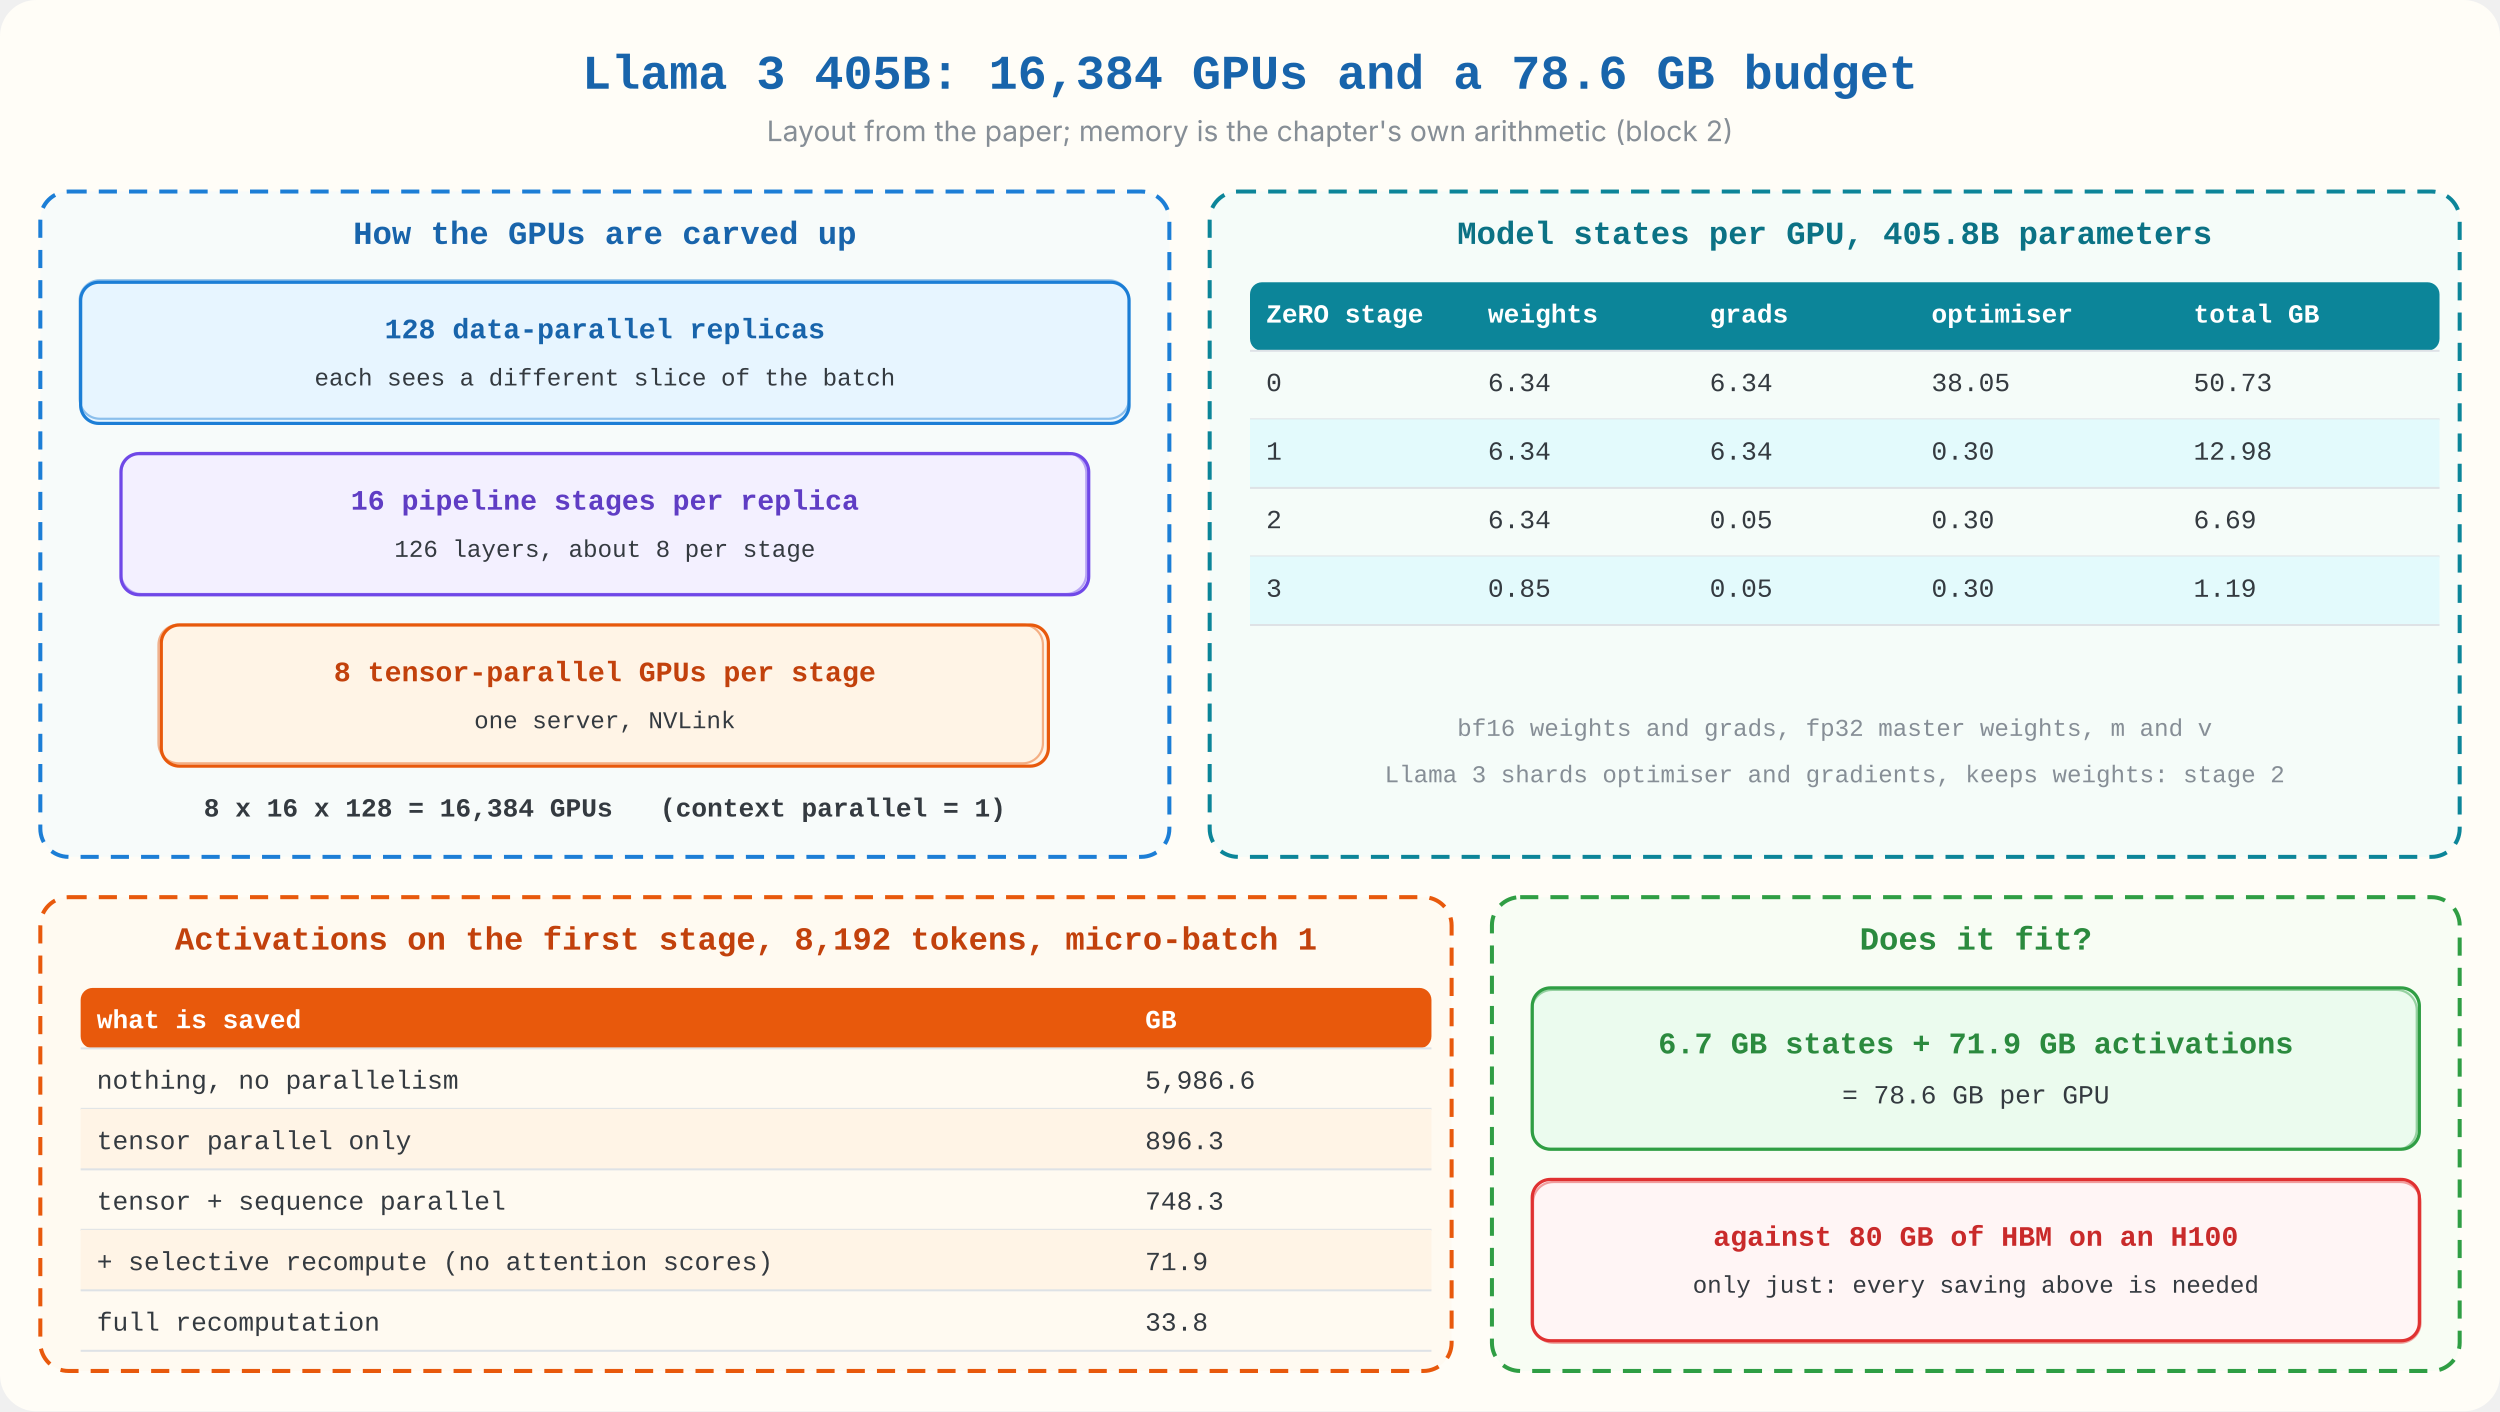
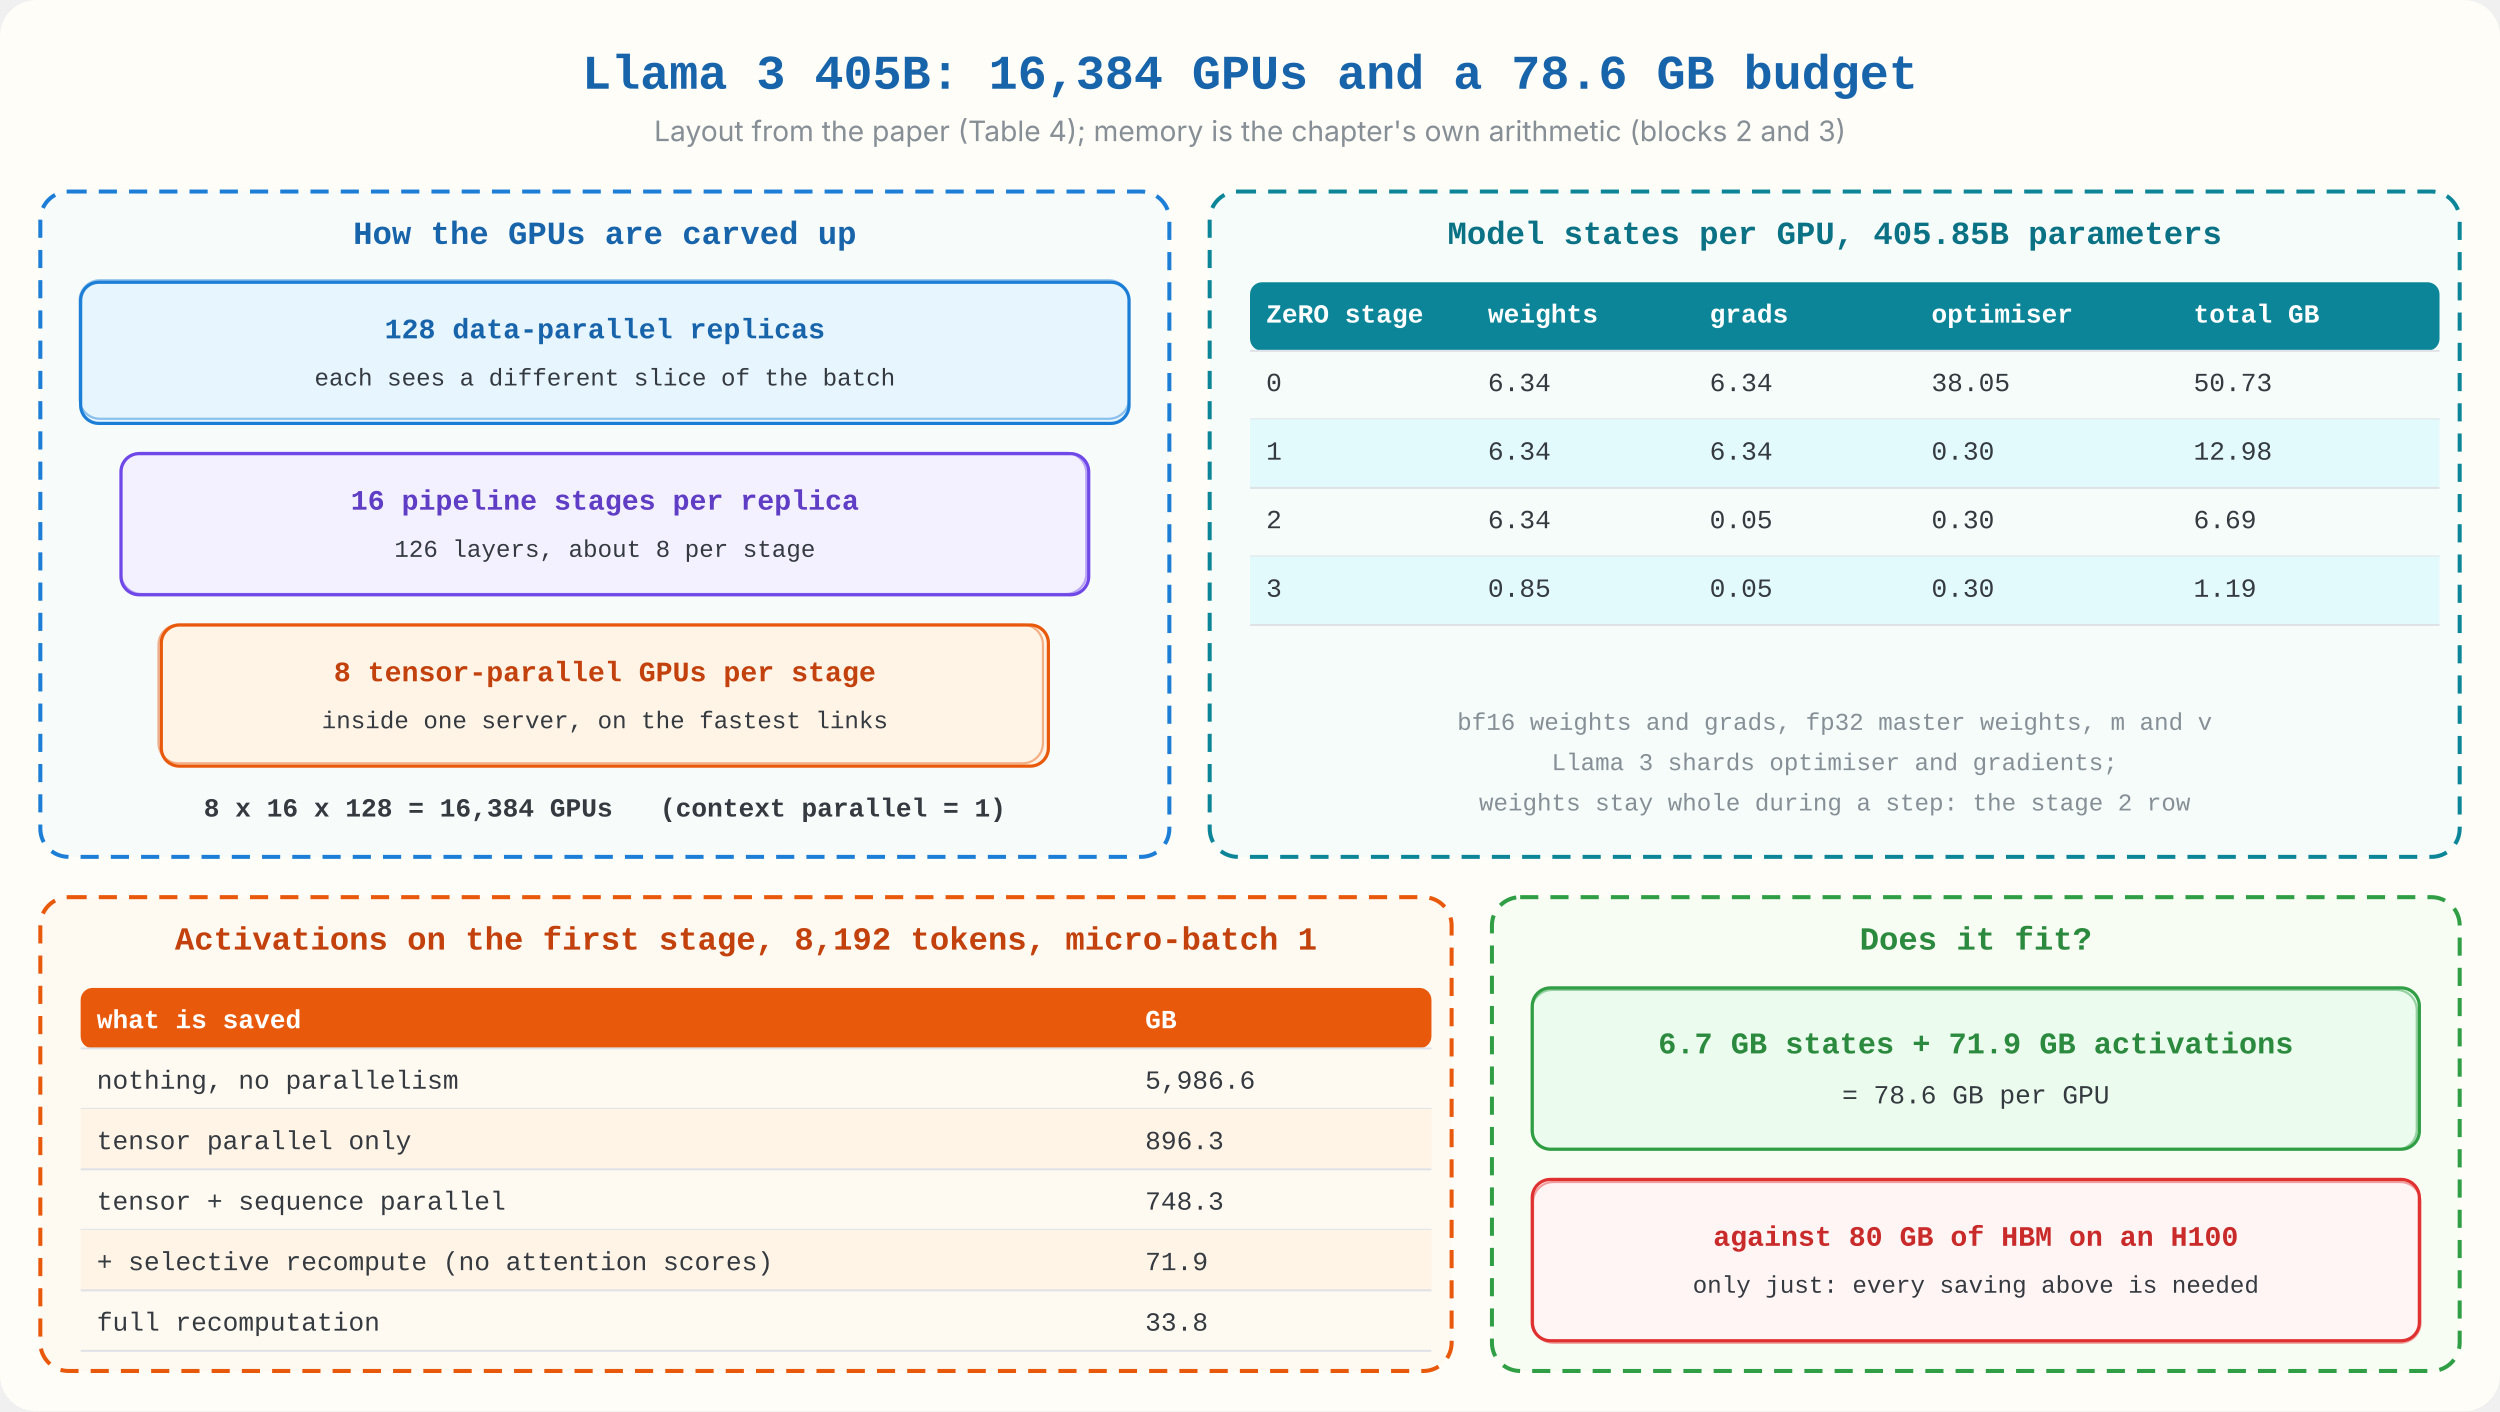
<svg xmlns="http://www.w3.org/2000/svg" viewBox="0 0 1240 700" width="1240" height="700" role="img" aria-label="Llama 3 405B: 16,384 GPUs and a 78.6 GB budget">
  <defs />
  <rect x="0" y="0" width="1240" height="700" rx="18" fill="#fffdf7" />
  <text xml:space="preserve" x="620.0" y="44" text-anchor="middle" font-family="'Cascadia Code','JetBrains Mono','SF Mono',Menlo,Consolas,'Liberation Mono',monospace" font-size="24" font-weight="700" fill="#1864ab">Llama 3 405B: 16,384 GPUs and a 78.6 GB budget</text>
-   <text xml:space="preserve" x="620.0" y="70" text-anchor="middle" font-family="'Inter','Segoe UI','Helvetica Neue',Arial,sans-serif" font-size="14" fill="#868e96">Layout from the paper; memory is the chapter's own arithmetic (block 2)</text>
+   <text xml:space="preserve" x="620.0" y="70" text-anchor="middle" font-family="'Inter','Segoe UI','Helvetica Neue',Arial,sans-serif" font-size="14" fill="#868e96">Layout from the paper (Table 4); memory is the chapter's own arithmetic (blocks 2 and 3)</text>
  <rect x="20" y="95" width="560" height="330" rx="14" fill="#e7f5ff" fill-opacity="0.35" stroke="#1c7ed6" stroke-width="2" stroke-dasharray="9 6" />
  <text xml:space="preserve" x="300.0" y="121" text-anchor="middle" font-family="'Cascadia Code','JetBrains Mono','SF Mono',Menlo,Consolas,'Liberation Mono',monospace" font-size="16" font-weight="700" fill="#1864ab">How the GPUs are carved up</text>
  <rect x="40" y="140" width="520" height="70" rx="9" fill="#e7f5ff" stroke="#1c7ed6" stroke-width="1.6" />
  <rect x="39.5" y="139.0" width="520.5" height="68.7" rx="10" fill="none" stroke="#1c7ed6" stroke-width="1.1" stroke-opacity="0.45" />
  <text xml:space="preserve" x="300.0" y="167.8" text-anchor="middle" font-family="'Cascadia Code','JetBrains Mono','SF Mono',Menlo,Consolas,'Liberation Mono',monospace" font-size="14" font-weight="700" fill="#1864ab">128 data-parallel replicas</text>
  <text xml:space="preserve" x="300.0" y="191.2" text-anchor="middle" font-family="'Cascadia Code','JetBrains Mono','SF Mono',Menlo,Consolas,'Liberation Mono',monospace" font-size="12" fill="#343a40">each sees a different slice of the batch</text>
  <rect x="60" y="225" width="480" height="70" rx="9" fill="#f3f0ff" stroke="#7048e8" stroke-width="1.6" />
  <rect x="60.1" y="224.6" width="478.7" height="70.0" rx="10" fill="none" stroke="#7048e8" stroke-width="1.1" stroke-opacity="0.45" />
  <text xml:space="preserve" x="300.0" y="252.8" text-anchor="middle" font-family="'Cascadia Code','JetBrains Mono','SF Mono',Menlo,Consolas,'Liberation Mono',monospace" font-size="14" font-weight="700" fill="#5f3dc4">16 pipeline stages per replica</text>
  <text xml:space="preserve" x="300.0" y="276.2" text-anchor="middle" font-family="'Cascadia Code','JetBrains Mono','SF Mono',Menlo,Consolas,'Liberation Mono',monospace" font-size="12" fill="#343a40">126 layers, about 8 per stage</text>
  <rect x="80" y="310" width="440" height="70" rx="9" fill="#fff4e6" stroke="#e8590c" stroke-width="1.6" />
  <rect x="78.6" y="309.8" width="438.7" height="68.8" rx="10" fill="none" stroke="#e8590c" stroke-width="1.1" stroke-opacity="0.45" />
  <text xml:space="preserve" x="300.0" y="337.9" text-anchor="middle" font-family="'Cascadia Code','JetBrains Mono','SF Mono',Menlo,Consolas,'Liberation Mono',monospace" font-size="14" font-weight="700" fill="#c2410c">8 tensor-parallel GPUs per stage</text>
-   <text xml:space="preserve" x="300.0" y="361.2" text-anchor="middle" font-family="'Cascadia Code','JetBrains Mono','SF Mono',Menlo,Consolas,'Liberation Mono',monospace" font-size="12" fill="#343a40">one server, NVLink</text>
+   <text xml:space="preserve" x="300.0" y="361.2" text-anchor="middle" font-family="'Cascadia Code','JetBrains Mono','SF Mono',Menlo,Consolas,'Liberation Mono',monospace" font-size="12" fill="#343a40">inside one server, on the fastest links</text>
  <text xml:space="preserve" x="300.0" y="405.0" text-anchor="middle" font-family="'Cascadia Code','JetBrains Mono','SF Mono',Menlo,Consolas,'Liberation Mono',monospace" font-size="13" font-weight="700" fill="#343a40">8 x 16 x 128 = 16,384 GPUs   (context parallel = 1)</text>
  <rect x="600" y="95" width="620" height="330" rx="14" fill="#e3fafc" fill-opacity="0.35" stroke="#0c8599" stroke-width="2" stroke-dasharray="9 6" />
-   <text xml:space="preserve" x="910.0" y="121" text-anchor="middle" font-family="'Cascadia Code','JetBrains Mono','SF Mono',Menlo,Consolas,'Liberation Mono',monospace" font-size="16" font-weight="700" fill="#0b7285">Model states per GPU, 405.8B parameters</text>
+   <text xml:space="preserve" x="910.0" y="121" text-anchor="middle" font-family="'Cascadia Code','JetBrains Mono','SF Mono',Menlo,Consolas,'Liberation Mono',monospace" font-size="16" font-weight="700" fill="#0b7285">Model states per GPU, 405.85B parameters</text>
  <rect x="620" y="140" width="590" height="34" rx="6" fill="#0c8599" />
  <text xml:space="preserve" x="628" y="160.0" font-family="'Cascadia Code','JetBrains Mono','SF Mono',Menlo,Consolas,'Liberation Mono',monospace" font-size="13" font-weight="700" fill="#ffffff">ZeRO stage</text>
  <text xml:space="preserve" x="738" y="160.0" font-family="'Cascadia Code','JetBrains Mono','SF Mono',Menlo,Consolas,'Liberation Mono',monospace" font-size="13" font-weight="700" fill="#ffffff">weights</text>
  <text xml:space="preserve" x="848" y="160.0" font-family="'Cascadia Code','JetBrains Mono','SF Mono',Menlo,Consolas,'Liberation Mono',monospace" font-size="13" font-weight="700" fill="#ffffff">grads</text>
  <text xml:space="preserve" x="958" y="160.0" font-family="'Cascadia Code','JetBrains Mono','SF Mono',Menlo,Consolas,'Liberation Mono',monospace" font-size="13" font-weight="700" fill="#ffffff">optimiser</text>
  <text xml:space="preserve" x="1088" y="160.0" font-family="'Cascadia Code','JetBrains Mono','SF Mono',Menlo,Consolas,'Liberation Mono',monospace" font-size="13" font-weight="700" fill="#ffffff">total GB</text>
  <line x1="620" y1="174" x2="1210" y2="174" stroke="#dee2e6" />
  <text xml:space="preserve" x="628" y="194.0" font-family="'Cascadia Code','JetBrains Mono','SF Mono',Menlo,Consolas,'Liberation Mono',monospace" font-size="13" font-weight="400" fill="#343a40">0</text>
  <text xml:space="preserve" x="738" y="194.0" font-family="'Cascadia Code','JetBrains Mono','SF Mono',Menlo,Consolas,'Liberation Mono',monospace" font-size="13" font-weight="400" fill="#343a40">6.34</text>
  <text xml:space="preserve" x="848" y="194.0" font-family="'Cascadia Code','JetBrains Mono','SF Mono',Menlo,Consolas,'Liberation Mono',monospace" font-size="13" font-weight="400" fill="#343a40">6.34</text>
  <text xml:space="preserve" x="958" y="194.0" font-family="'Cascadia Code','JetBrains Mono','SF Mono',Menlo,Consolas,'Liberation Mono',monospace" font-size="13" font-weight="400" fill="#343a40">38.05</text>
  <text xml:space="preserve" x="1088" y="194.0" font-family="'Cascadia Code','JetBrains Mono','SF Mono',Menlo,Consolas,'Liberation Mono',monospace" font-size="13" font-weight="400" fill="#343a40">50.73</text>
  <line x1="620" y1="208" x2="1210" y2="208" stroke="#dee2e6" />
  <rect x="620" y="208" width="590" height="34" fill="#e3fafc" />
  <text xml:space="preserve" x="628" y="228.0" font-family="'Cascadia Code','JetBrains Mono','SF Mono',Menlo,Consolas,'Liberation Mono',monospace" font-size="13" font-weight="400" fill="#343a40">1</text>
  <text xml:space="preserve" x="738" y="228.0" font-family="'Cascadia Code','JetBrains Mono','SF Mono',Menlo,Consolas,'Liberation Mono',monospace" font-size="13" font-weight="400" fill="#343a40">6.34</text>
  <text xml:space="preserve" x="848" y="228.0" font-family="'Cascadia Code','JetBrains Mono','SF Mono',Menlo,Consolas,'Liberation Mono',monospace" font-size="13" font-weight="400" fill="#343a40">6.34</text>
  <text xml:space="preserve" x="958" y="228.0" font-family="'Cascadia Code','JetBrains Mono','SF Mono',Menlo,Consolas,'Liberation Mono',monospace" font-size="13" font-weight="400" fill="#343a40">0.30</text>
  <text xml:space="preserve" x="1088" y="228.0" font-family="'Cascadia Code','JetBrains Mono','SF Mono',Menlo,Consolas,'Liberation Mono',monospace" font-size="13" font-weight="400" fill="#343a40">12.98</text>
  <line x1="620" y1="242" x2="1210" y2="242" stroke="#dee2e6" />
  <text xml:space="preserve" x="628" y="262.0" font-family="'Cascadia Code','JetBrains Mono','SF Mono',Menlo,Consolas,'Liberation Mono',monospace" font-size="13" font-weight="400" fill="#343a40">2</text>
  <text xml:space="preserve" x="738" y="262.0" font-family="'Cascadia Code','JetBrains Mono','SF Mono',Menlo,Consolas,'Liberation Mono',monospace" font-size="13" font-weight="400" fill="#343a40">6.34</text>
  <text xml:space="preserve" x="848" y="262.0" font-family="'Cascadia Code','JetBrains Mono','SF Mono',Menlo,Consolas,'Liberation Mono',monospace" font-size="13" font-weight="400" fill="#343a40">0.05</text>
  <text xml:space="preserve" x="958" y="262.0" font-family="'Cascadia Code','JetBrains Mono','SF Mono',Menlo,Consolas,'Liberation Mono',monospace" font-size="13" font-weight="400" fill="#343a40">0.30</text>
  <text xml:space="preserve" x="1088" y="262.0" font-family="'Cascadia Code','JetBrains Mono','SF Mono',Menlo,Consolas,'Liberation Mono',monospace" font-size="13" font-weight="400" fill="#343a40">6.69</text>
  <line x1="620" y1="276" x2="1210" y2="276" stroke="#dee2e6" />
  <rect x="620" y="276" width="590" height="34" fill="#e3fafc" />
  <text xml:space="preserve" x="628" y="296.0" font-family="'Cascadia Code','JetBrains Mono','SF Mono',Menlo,Consolas,'Liberation Mono',monospace" font-size="13" font-weight="400" fill="#343a40">3</text>
  <text xml:space="preserve" x="738" y="296.0" font-family="'Cascadia Code','JetBrains Mono','SF Mono',Menlo,Consolas,'Liberation Mono',monospace" font-size="13" font-weight="400" fill="#343a40">0.85</text>
  <text xml:space="preserve" x="848" y="296.0" font-family="'Cascadia Code','JetBrains Mono','SF Mono',Menlo,Consolas,'Liberation Mono',monospace" font-size="13" font-weight="400" fill="#343a40">0.05</text>
  <text xml:space="preserve" x="958" y="296.0" font-family="'Cascadia Code','JetBrains Mono','SF Mono',Menlo,Consolas,'Liberation Mono',monospace" font-size="13" font-weight="400" fill="#343a40">0.30</text>
  <text xml:space="preserve" x="1088" y="296.0" font-family="'Cascadia Code','JetBrains Mono','SF Mono',Menlo,Consolas,'Liberation Mono',monospace" font-size="13" font-weight="400" fill="#343a40">1.19</text>
  <line x1="620" y1="310" x2="1210" y2="310" stroke="#dee2e6" />
-   <text xml:space="preserve" x="910.0" y="365.0" text-anchor="middle" font-family="'Cascadia Code','JetBrains Mono','SF Mono',Menlo,Consolas,'Liberation Mono',monospace" font-size="12" font-weight="400" fill="#868e96">bf16 weights and grads, fp32 master weights, m and v</text>
-   <text xml:space="preserve" x="910.0" y="388.0" text-anchor="middle" font-family="'Cascadia Code','JetBrains Mono','SF Mono',Menlo,Consolas,'Liberation Mono',monospace" font-size="12" font-weight="400" fill="#868e96">Llama 3 shards optimiser and gradients, keeps weights: stage 2</text>
+   <text xml:space="preserve" x="910.0" y="362.0" text-anchor="middle" font-family="'Cascadia Code','JetBrains Mono','SF Mono',Menlo,Consolas,'Liberation Mono',monospace" font-size="12" font-weight="400" fill="#868e96">bf16 weights and grads, fp32 master weights, m and v</text>
+   <text xml:space="preserve" x="910.0" y="382.0" text-anchor="middle" font-family="'Cascadia Code','JetBrains Mono','SF Mono',Menlo,Consolas,'Liberation Mono',monospace" font-size="12" font-weight="400" fill="#868e96">Llama 3 shards optimiser and gradients;</text>
+   <text xml:space="preserve" x="910.0" y="402.0" text-anchor="middle" font-family="'Cascadia Code','JetBrains Mono','SF Mono',Menlo,Consolas,'Liberation Mono',monospace" font-size="12" font-weight="400" fill="#868e96">weights stay whole during a step: the stage 2 row</text>
  <rect x="20" y="445" width="700" height="235" rx="14" fill="#fff4e6" fill-opacity="0.35" stroke="#e8590c" stroke-width="2" stroke-dasharray="9 6" />
  <text xml:space="preserve" x="370.0" y="471" text-anchor="middle" font-family="'Cascadia Code','JetBrains Mono','SF Mono',Menlo,Consolas,'Liberation Mono',monospace" font-size="16" font-weight="700" fill="#c2410c">Activations on the first stage, 8,192 tokens, micro-batch 1</text>
  <rect x="40" y="490" width="670" height="30" rx="6" fill="#e8590c" />
  <text xml:space="preserve" x="48" y="510.0" font-family="'Cascadia Code','JetBrains Mono','SF Mono',Menlo,Consolas,'Liberation Mono',monospace" font-size="13" font-weight="700" fill="#ffffff">what is saved</text>
  <text xml:space="preserve" x="568" y="510.0" font-family="'Cascadia Code','JetBrains Mono','SF Mono',Menlo,Consolas,'Liberation Mono',monospace" font-size="13" font-weight="700" fill="#ffffff">GB</text>
  <line x1="40" y1="520" x2="710" y2="520" stroke="#dee2e6" />
  <text xml:space="preserve" x="48" y="540.0" font-family="'Cascadia Code','JetBrains Mono','SF Mono',Menlo,Consolas,'Liberation Mono',monospace" font-size="13" font-weight="400" fill="#343a40">nothing, no parallelism</text>
  <text xml:space="preserve" x="568" y="540.0" font-family="'Cascadia Code','JetBrains Mono','SF Mono',Menlo,Consolas,'Liberation Mono',monospace" font-size="13" font-weight="400" fill="#343a40">5,986.6</text>
  <line x1="40" y1="550" x2="710" y2="550" stroke="#dee2e6" />
  <rect x="40" y="550" width="670" height="30" fill="#fff4e6" />
  <text xml:space="preserve" x="48" y="570.0" font-family="'Cascadia Code','JetBrains Mono','SF Mono',Menlo,Consolas,'Liberation Mono',monospace" font-size="13" font-weight="400" fill="#343a40">tensor parallel only</text>
  <text xml:space="preserve" x="568" y="570.0" font-family="'Cascadia Code','JetBrains Mono','SF Mono',Menlo,Consolas,'Liberation Mono',monospace" font-size="13" font-weight="400" fill="#343a40">896.3</text>
  <line x1="40" y1="580" x2="710" y2="580" stroke="#dee2e6" />
  <text xml:space="preserve" x="48" y="600.0" font-family="'Cascadia Code','JetBrains Mono','SF Mono',Menlo,Consolas,'Liberation Mono',monospace" font-size="13" font-weight="400" fill="#343a40">tensor + sequence parallel</text>
  <text xml:space="preserve" x="568" y="600.0" font-family="'Cascadia Code','JetBrains Mono','SF Mono',Menlo,Consolas,'Liberation Mono',monospace" font-size="13" font-weight="400" fill="#343a40">748.3</text>
  <line x1="40" y1="610" x2="710" y2="610" stroke="#dee2e6" />
  <rect x="40" y="610" width="670" height="30" fill="#fff4e6" />
  <text xml:space="preserve" x="48" y="630.0" font-family="'Cascadia Code','JetBrains Mono','SF Mono',Menlo,Consolas,'Liberation Mono',monospace" font-size="13" font-weight="400" fill="#343a40">+ selective recompute (no attention scores)</text>
  <text xml:space="preserve" x="568" y="630.0" font-family="'Cascadia Code','JetBrains Mono','SF Mono',Menlo,Consolas,'Liberation Mono',monospace" font-size="13" font-weight="400" fill="#343a40">71.9</text>
  <line x1="40" y1="640" x2="710" y2="640" stroke="#dee2e6" />
  <text xml:space="preserve" x="48" y="660.0" font-family="'Cascadia Code','JetBrains Mono','SF Mono',Menlo,Consolas,'Liberation Mono',monospace" font-size="13" font-weight="400" fill="#343a40">full recomputation</text>
  <text xml:space="preserve" x="568" y="660.0" font-family="'Cascadia Code','JetBrains Mono','SF Mono',Menlo,Consolas,'Liberation Mono',monospace" font-size="13" font-weight="400" fill="#343a40">33.8</text>
  <line x1="40" y1="670" x2="710" y2="670" stroke="#dee2e6" />
  <rect x="740" y="445" width="480" height="235" rx="14" fill="#ebfbee" fill-opacity="0.35" stroke="#2f9e44" stroke-width="2" stroke-dasharray="9 6" />
  <text xml:space="preserve" x="980.0" y="471" text-anchor="middle" font-family="'Cascadia Code','JetBrains Mono','SF Mono',Menlo,Consolas,'Liberation Mono',monospace" font-size="16" font-weight="700" fill="#2b8a3e">Does it fit?</text>
  <rect x="760" y="490" width="440" height="80" rx="9" fill="#ebfbee" stroke="#2f9e44" stroke-width="1.6" />
  <rect x="759.8" y="491.0" width="438.9" height="79.2" rx="10" fill="none" stroke="#2f9e44" stroke-width="1.1" stroke-opacity="0.45" />
  <text xml:space="preserve" x="980.0" y="522.5" text-anchor="middle" font-family="'Cascadia Code','JetBrains Mono','SF Mono',Menlo,Consolas,'Liberation Mono',monospace" font-size="15" font-weight="700" fill="#2b8a3e">6.7 GB states + 71.9 GB activations</text>
  <text xml:space="preserve" x="980.0" y="547.3" text-anchor="middle" font-family="'Cascadia Code','JetBrains Mono','SF Mono',Menlo,Consolas,'Liberation Mono',monospace" font-size="13" fill="#343a40">= 78.6 GB per GPU</text>
  <rect x="760" y="585" width="440" height="80" rx="9" fill="#fff5f5" stroke="#e03131" stroke-width="1.6" />
  <rect x="760.4" y="586.3" width="440.2" height="79.7" rx="10" fill="none" stroke="#e03131" stroke-width="1.1" stroke-opacity="0.45" />
  <text xml:space="preserve" x="980.0" y="617.9" text-anchor="middle" font-family="'Cascadia Code','JetBrains Mono','SF Mono',Menlo,Consolas,'Liberation Mono',monospace" font-size="14" font-weight="700" fill="#c92a2a">against 80 GB of HBM on an H100</text>
  <text xml:space="preserve" x="980.0" y="641.2" text-anchor="middle" font-family="'Cascadia Code','JetBrains Mono','SF Mono',Menlo,Consolas,'Liberation Mono',monospace" font-size="12" fill="#343a40">only just: every saving above is needed</text>
</svg>
